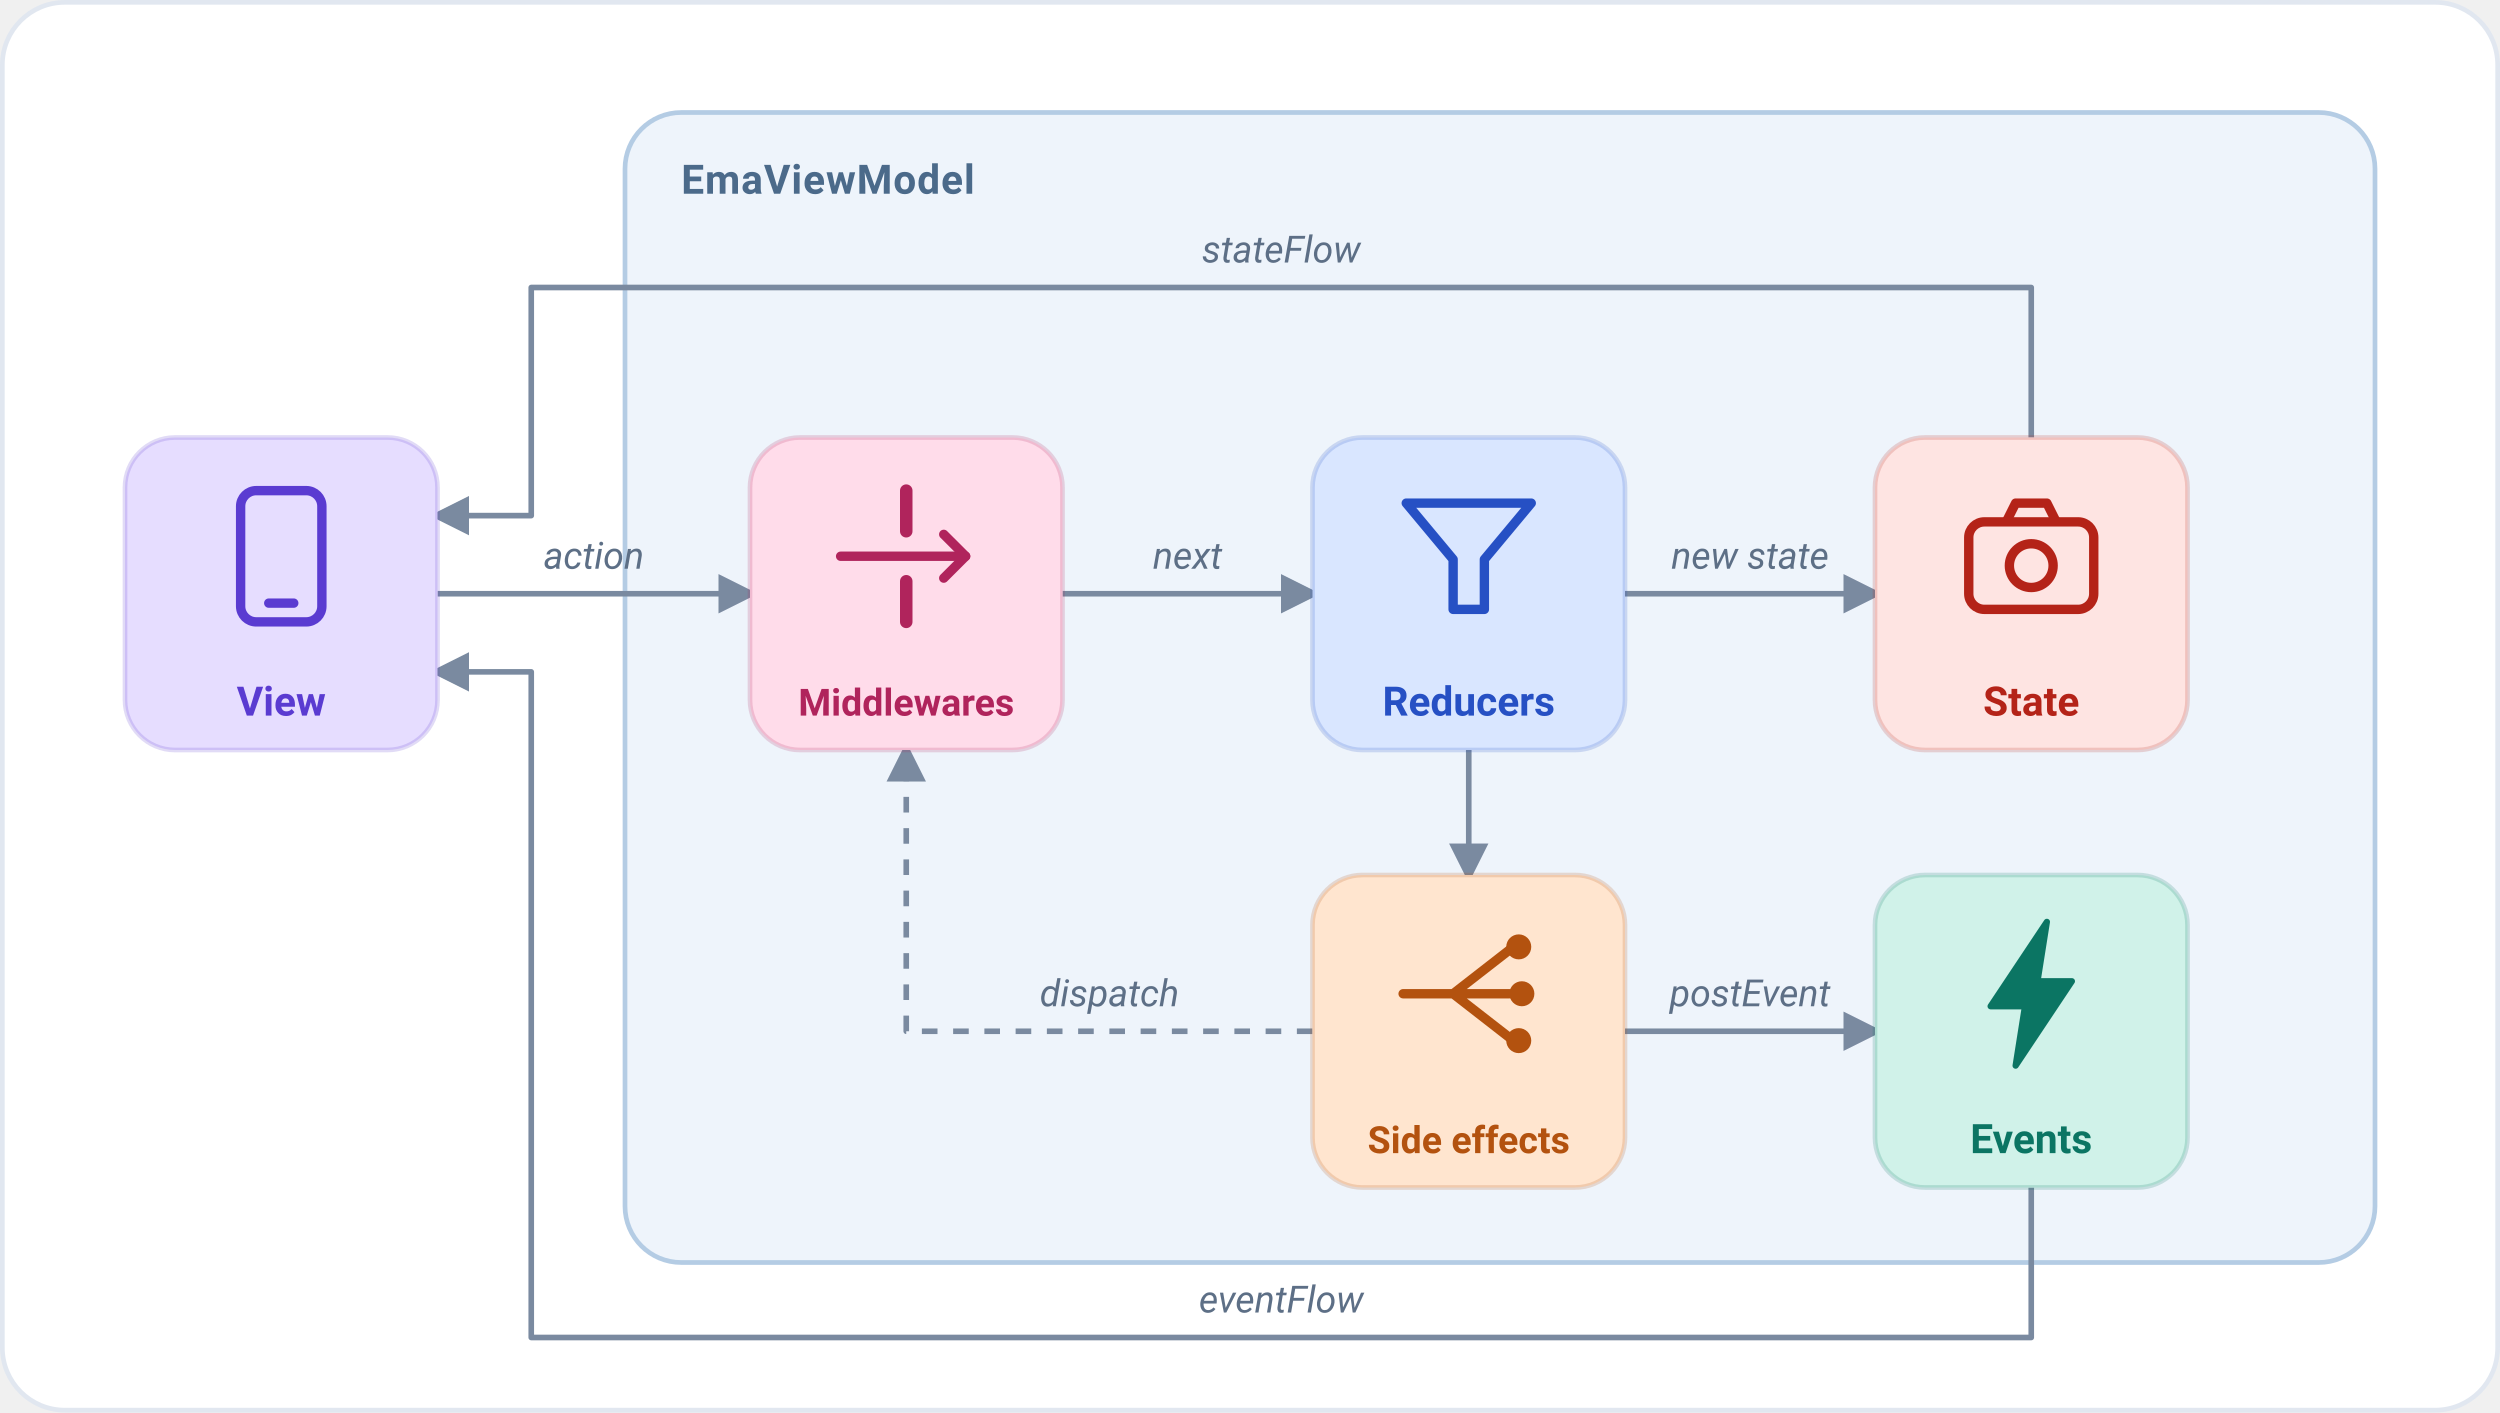
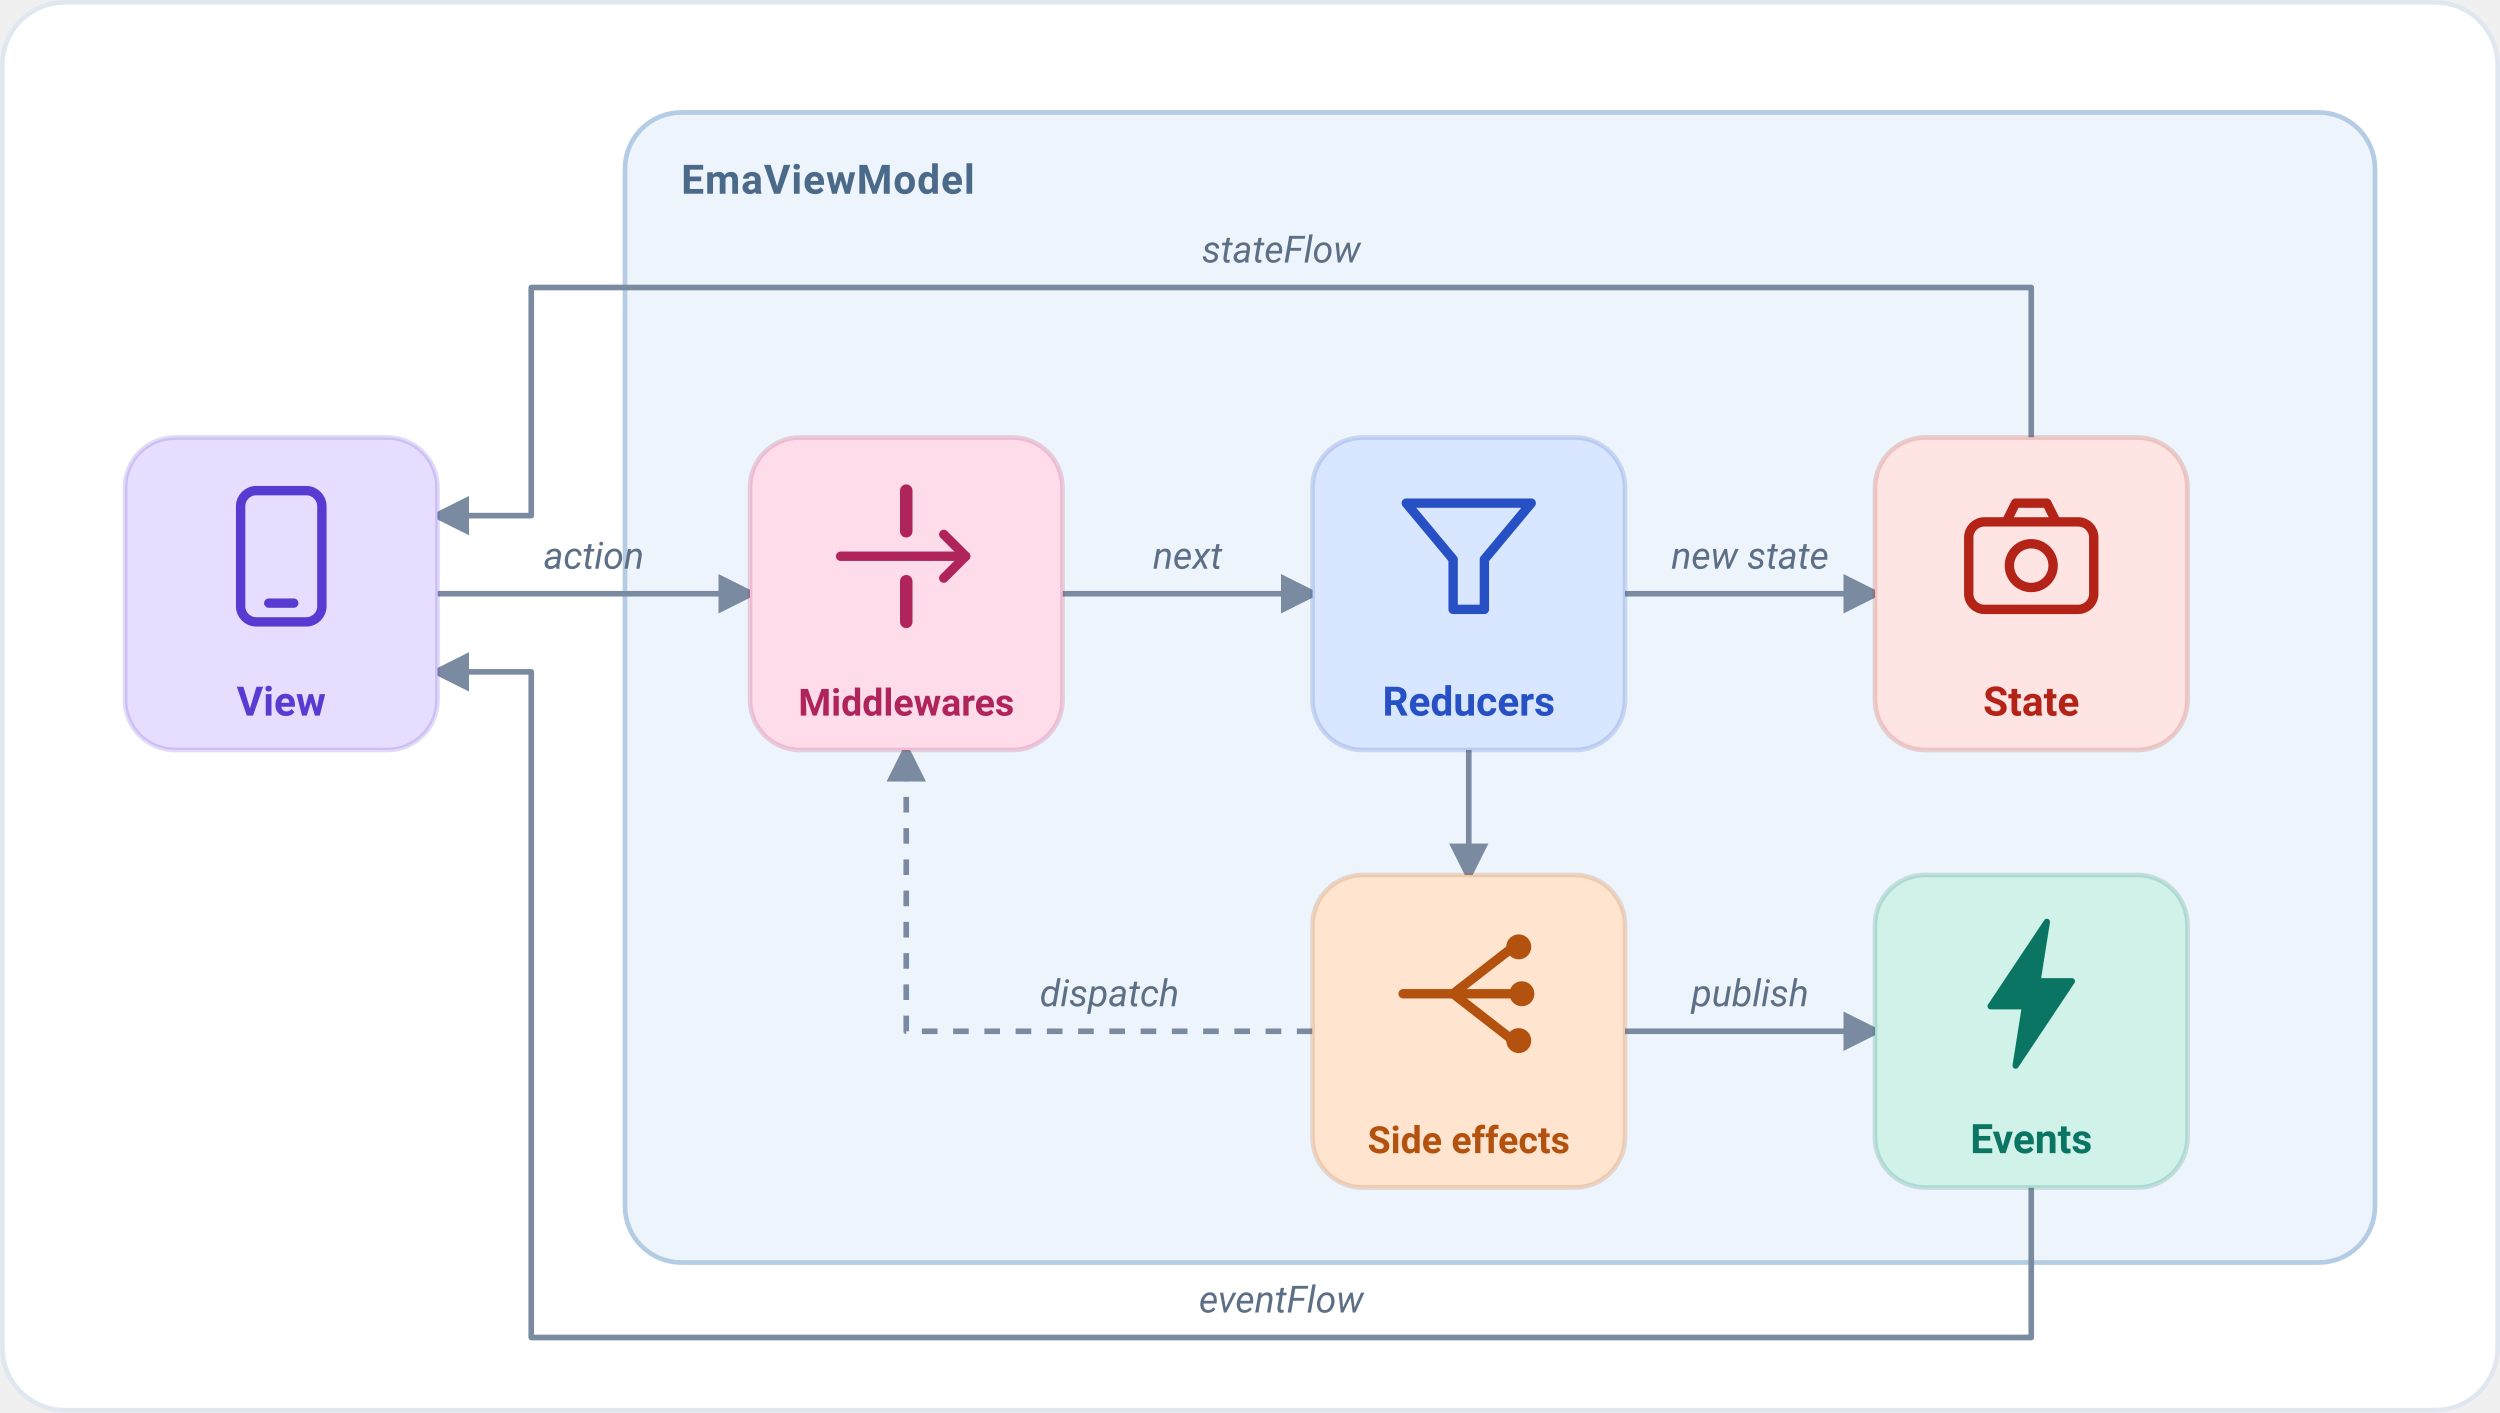
<svg xmlns="http://www.w3.org/2000/svg" viewBox="0 0 800 452" width="800" height="452" role="img" aria-label="How an action flows through an Emanate screen">
  <defs>
    <marker id="arrow" viewBox="0 0 10 10" refX="8" refY="5" markerWidth="7" markerHeight="7" orient="auto-start-reverse">
      <path d="M0,0 L10,5 L0,10 Z" fill="#7a8aa0" />
    </marker>
  </defs>
  <rect x="0.75" y="0.75" width="798.5" height="450.5" rx="20" fill="#FFFFFF" stroke="#E1E7F0" stroke-width="1.5" />
  <rect x="200" y="36" width="560" height="368" rx="18" fill="#EEF4FB" stroke="#B4CCE4" stroke-width="1.5" />
  <text x="218" y="62" font-family="-apple-system, BlinkMacSystemFont, 'Segoe UI', Roboto, Helvetica, Arial, sans-serif" font-size="13" font-weight="700" fill="#4b6a8a" letter-spacing="0.3">EmaViewModel</text>
  <path d="M650,140 L650,92 L170,92 L170,165 L140,165" fill="none" stroke="#7a8aa0" stroke-width="1.8" stroke-linejoin="round" marker-end="url(#arrow)" />
  <text x="410" y="84" text-anchor="middle" font-family="-apple-system, BlinkMacSystemFont, 'Segoe UI', Roboto, Helvetica, Arial, sans-serif" font-size="12" font-style="italic" fill="#5d6f86">stateFlow</text>
  <path d="M650,380 L650,428 L170,428 L170,215 L140,215" fill="none" stroke="#7a8aa0" stroke-width="1.8" stroke-linejoin="round" marker-end="url(#arrow)" />
  <text x="410" y="420" text-anchor="middle" font-family="-apple-system, BlinkMacSystemFont, 'Segoe UI', Roboto, Helvetica, Arial, sans-serif" font-size="12" font-style="italic" fill="#5d6f86">eventFlow</text>
  <path d="M140,190 L240,190" fill="none" stroke="#7a8aa0" stroke-width="1.8" stroke-linejoin="round" marker-end="url(#arrow)" />
  <text x="190" y="182" text-anchor="middle" font-family="-apple-system, BlinkMacSystemFont, 'Segoe UI', Roboto, Helvetica, Arial, sans-serif" font-size="12" font-style="italic" fill="#5d6f86">action</text>
  <path d="M340,190 L420,190" fill="none" stroke="#7a8aa0" stroke-width="1.8" stroke-linejoin="round" marker-end="url(#arrow)" />
  <text x="380" y="182" text-anchor="middle" font-family="-apple-system, BlinkMacSystemFont, 'Segoe UI', Roboto, Helvetica, Arial, sans-serif" font-size="12" font-style="italic" fill="#5d6f86">next</text>
  <path d="M520,190 L600,190" fill="none" stroke="#7a8aa0" stroke-width="1.8" stroke-linejoin="round" marker-end="url(#arrow)" />
  <text x="560" y="182" text-anchor="middle" font-family="-apple-system, BlinkMacSystemFont, 'Segoe UI', Roboto, Helvetica, Arial, sans-serif" font-size="12" font-style="italic" fill="#5d6f86">new state</text>
  <path d="M470,240 L470,280" fill="none" stroke="#7a8aa0" stroke-width="1.8" stroke-linejoin="round" marker-end="url(#arrow)" />
  <path d="M520,330 L600,330" fill="none" stroke="#7a8aa0" stroke-width="1.8" stroke-linejoin="round" marker-end="url(#arrow)" />
-   <text x="560" y="322" text-anchor="middle" font-family="-apple-system, BlinkMacSystemFont, 'Segoe UI', Roboto, Helvetica, Arial, sans-serif" font-size="12" font-style="italic" fill="#5d6f86">postEvent</text>
+   <text x="560" y="322" text-anchor="middle" font-family="-apple-system, BlinkMacSystemFont, 'Segoe UI', Roboto, Helvetica, Arial, sans-serif" font-size="12" font-style="italic" fill="#5d6f86">publish</text>
  <path d="M420,330 L290,330 L290,240" fill="none" stroke="#7a8aa0" stroke-width="1.8" stroke-linejoin="round" marker-end="url(#arrow)" stroke-dasharray="5 5" />
  <text x="355" y="322" text-anchor="middle" font-family="-apple-system, BlinkMacSystemFont, 'Segoe UI', Roboto, Helvetica, Arial, sans-serif" font-size="12" font-style="italic" fill="#5d6f86">dispatch</text>
  <rect x="40.0" y="140.0" width="100" height="100" rx="16" fill="#E6DDFF" stroke="#5A3BD1" stroke-opacity="0.18" stroke-width="1.5" />
  <g transform="translate(90,178.0)">
    <rect x="-13" y="-21" width="26" height="42" rx="5" fill="none" stroke="#5A3BD1" stroke-width="3" />
    <line x1="-4" y1="15" x2="4" y2="15" stroke="#5A3BD1" stroke-width="3" stroke-linecap="round" />
  </g>
  <text x="90" y="229.0" text-anchor="middle" font-family="-apple-system, BlinkMacSystemFont, 'Segoe UI', Roboto, Helvetica, Arial, sans-serif" font-size="13" font-weight="600" fill="#5A3BD1">View</text>
  <rect x="240.0" y="140.0" width="100" height="100" rx="16" fill="#FFDCEA" stroke="#B0245C" stroke-opacity="0.18" stroke-width="1.5" />
  <g transform="translate(290,178.0)">
    <path d="M0,-21 V-8 M0,8 V21" stroke="#B0245C" stroke-width="4" stroke-linecap="round" />
    <path d="M-21,0 H19" stroke="#B0245C" stroke-width="3" stroke-linecap="round" />
    <path d="M12,-7 L19,0 L12,7" fill="none" stroke="#B0245C" stroke-width="3" stroke-linecap="round" stroke-linejoin="round" />
  </g>
  <text x="290" y="229.0" text-anchor="middle" font-family="-apple-system, BlinkMacSystemFont, 'Segoe UI', Roboto, Helvetica, Arial, sans-serif" font-size="12" font-weight="600" fill="#B0245C">Middlewares</text>
  <rect x="420.0" y="140.0" width="100" height="100" rx="16" fill="#D9E6FF" stroke="#2650C4" stroke-opacity="0.18" stroke-width="1.5" />
  <g transform="translate(470,178.0)">
    <path d="M-20,-17 H20 L5,1 V17 H-5 V1 Z" fill="none" stroke="#2650C4" stroke-width="3" stroke-linejoin="round" />
  </g>
  <text x="470" y="229.0" text-anchor="middle" font-family="-apple-system, BlinkMacSystemFont, 'Segoe UI', Roboto, Helvetica, Arial, sans-serif" font-size="13" font-weight="600" fill="#2650C4">Reducers</text>
  <rect x="600.0" y="140.0" width="100" height="100" rx="16" fill="#FEE4E2" stroke="#B42318" stroke-opacity="0.18" stroke-width="1.5" />
  <g transform="translate(650,178.0)">
    <rect x="-20" y="-11" width="40" height="28" rx="5" fill="none" stroke="#B42318" stroke-width="3" />
    <path d="M-8,-11 L-5,-17 H5 L8,-11" fill="none" stroke="#B42318" stroke-width="3" stroke-linejoin="round" />
    <circle cx="0" cy="3" r="7" fill="none" stroke="#B42318" stroke-width="3" />
  </g>
  <text x="650" y="229.0" text-anchor="middle" font-family="-apple-system, BlinkMacSystemFont, 'Segoe UI', Roboto, Helvetica, Arial, sans-serif" font-size="13" font-weight="600" fill="#B42318">State</text>
  <rect x="420.0" y="280.0" width="100" height="100" rx="16" fill="#FFE5CF" stroke="#B3520F" stroke-opacity="0.18" stroke-width="1.5" />
  <g transform="translate(470,318.0)">
    <path d="M-21,0 H-5 M-5,0 L13,-14 M-5,0 H13 M-5,0 L13,14" fill="none" stroke="#B3520F" stroke-width="3" stroke-linecap="round" stroke-linejoin="round" />
    <circle cx="16" cy="-15" r="4" fill="#B3520F" />
    <circle cx="17" cy="0" r="4" fill="#B3520F" />
    <circle cx="16" cy="15" r="4" fill="#B3520F" />
  </g>
  <text x="470" y="369.0" text-anchor="middle" font-family="-apple-system, BlinkMacSystemFont, 'Segoe UI', Roboto, Helvetica, Arial, sans-serif" font-size="12" font-weight="600" fill="#B3520F">Side effects</text>
  <rect x="600.0" y="280.0" width="100" height="100" rx="16" fill="#D0F2E9" stroke="#0B7563" stroke-opacity="0.18" stroke-width="1.5" />
  <g transform="translate(650,318.0)">
    <path d="M5,-23 L-13,4 H-2 L-5,23 L13,-4 H2 Z" fill="#0B7563" stroke="#0B7563" stroke-width="2" stroke-linejoin="round" />
  </g>
  <text x="650" y="369.0" text-anchor="middle" font-family="-apple-system, BlinkMacSystemFont, 'Segoe UI', Roboto, Helvetica, Arial, sans-serif" font-size="13" font-weight="600" fill="#0B7563">Events</text>
</svg>
